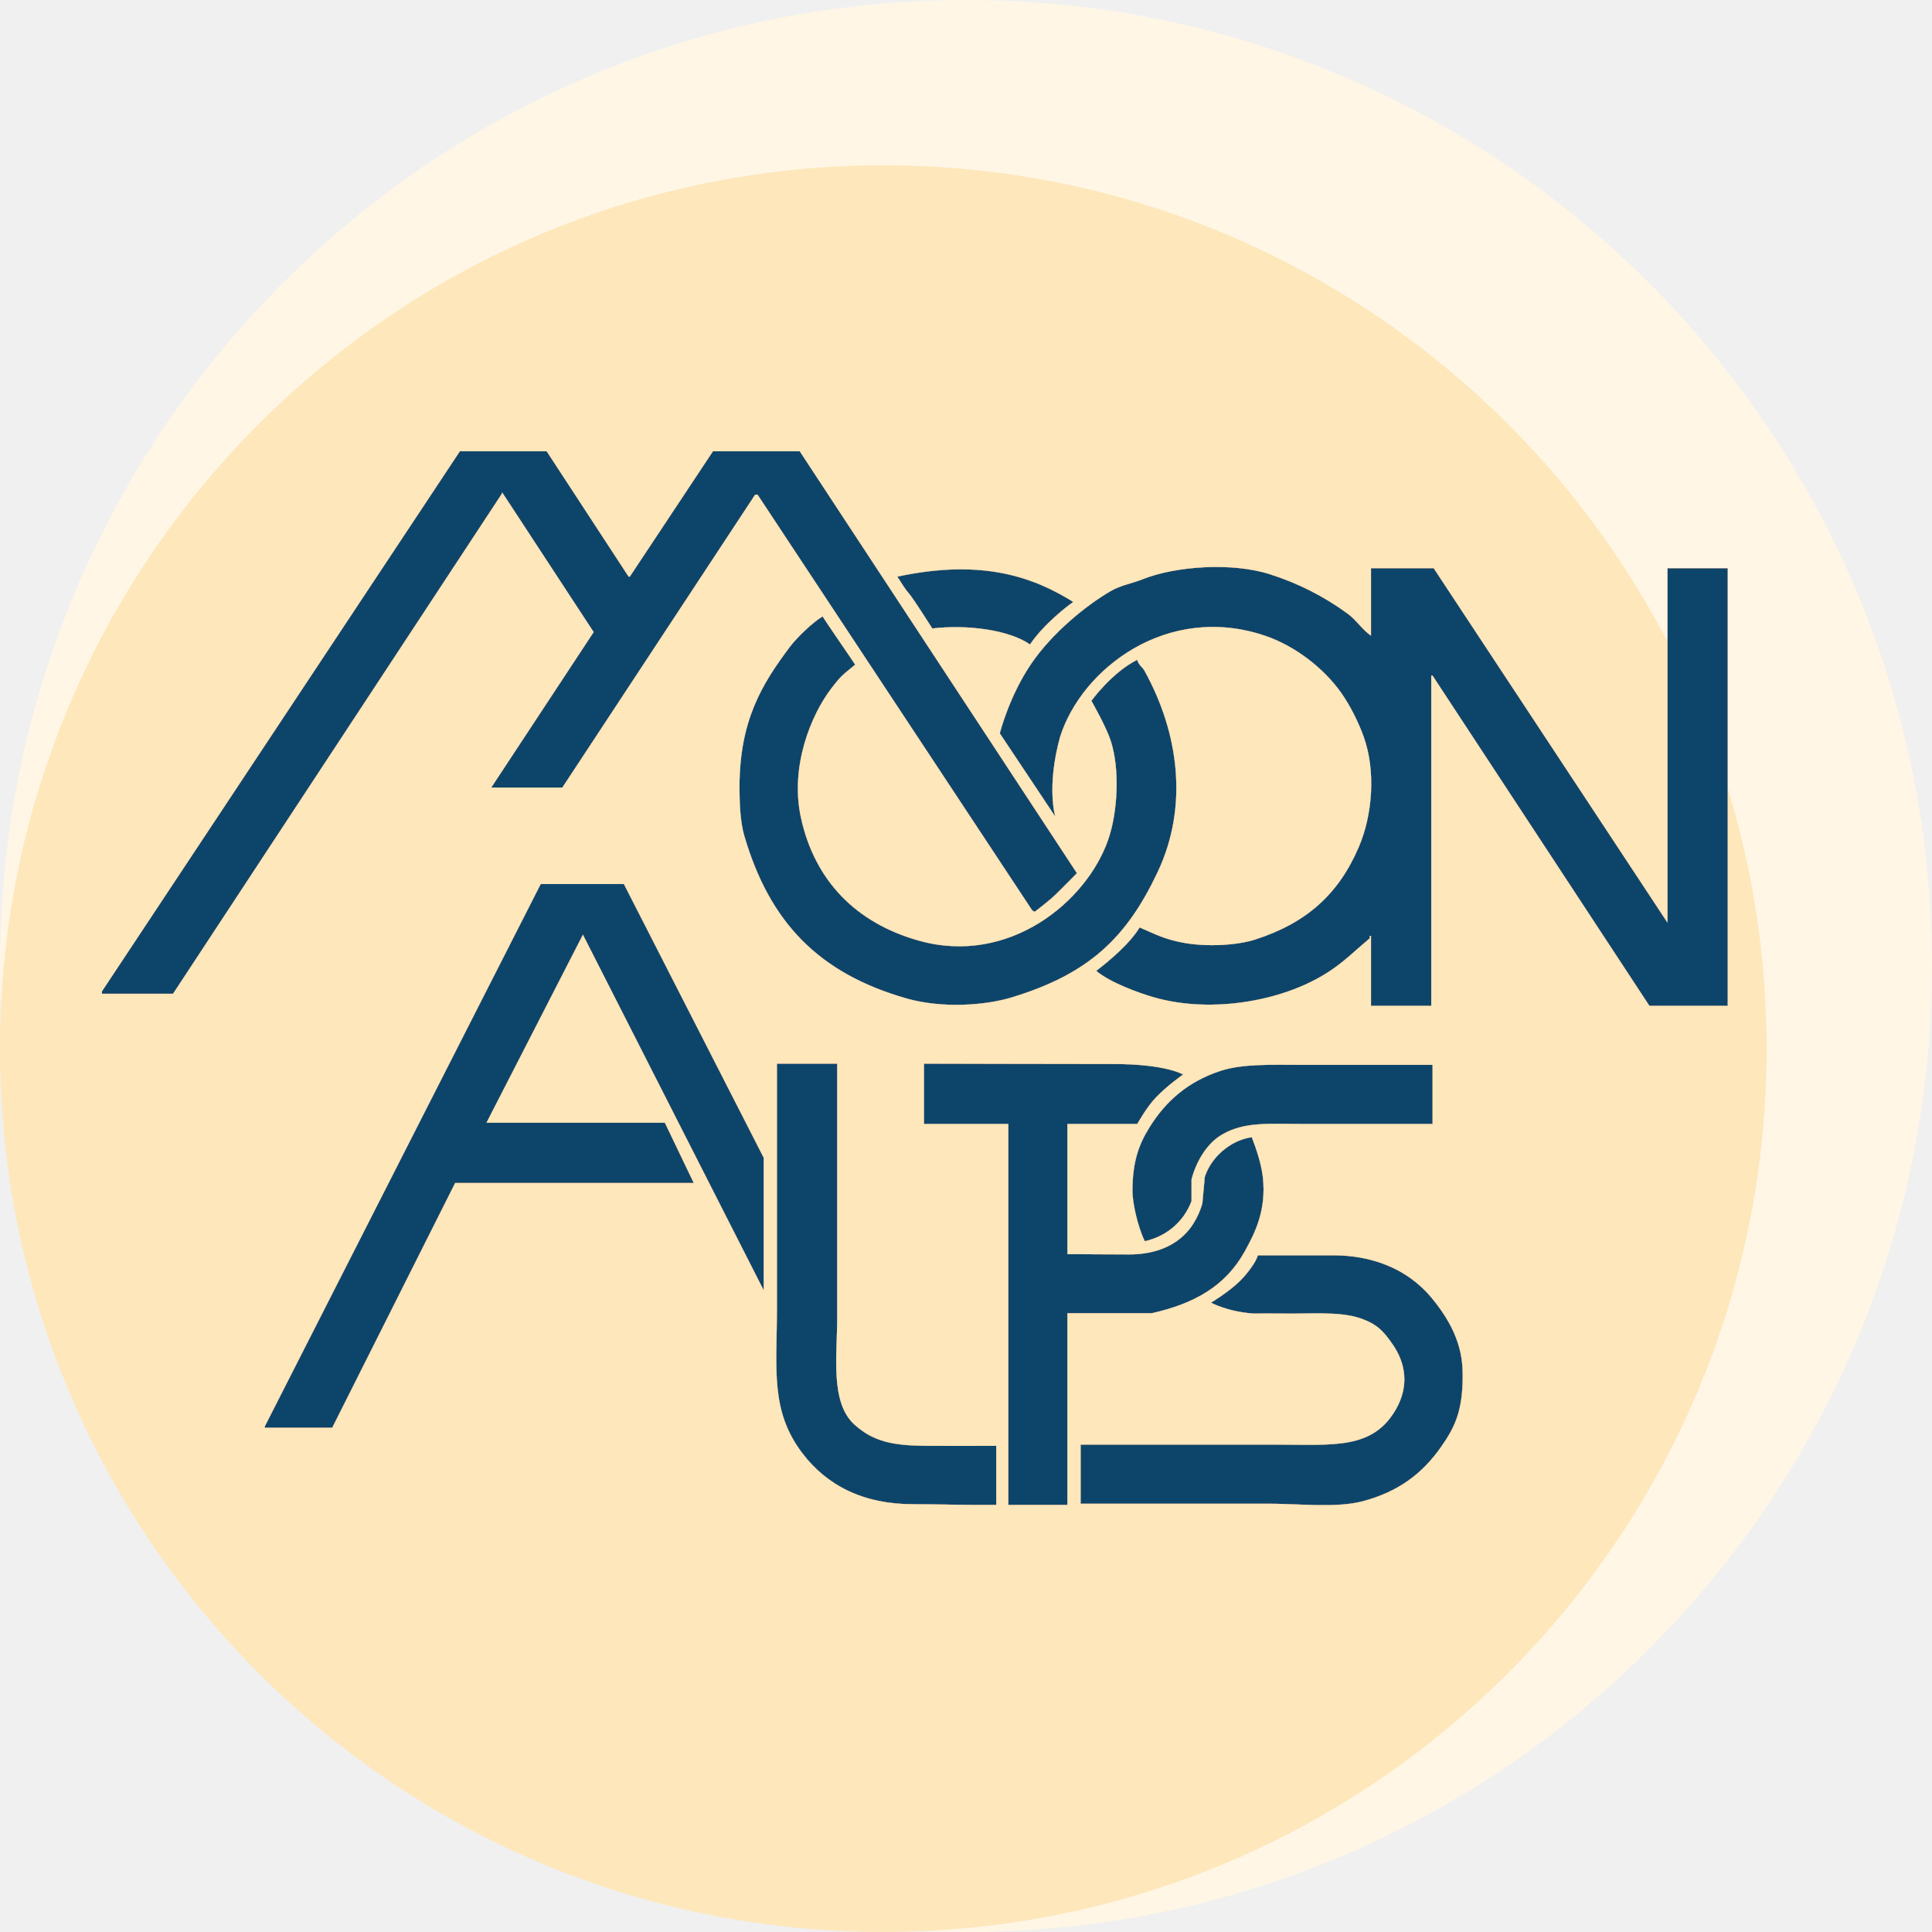
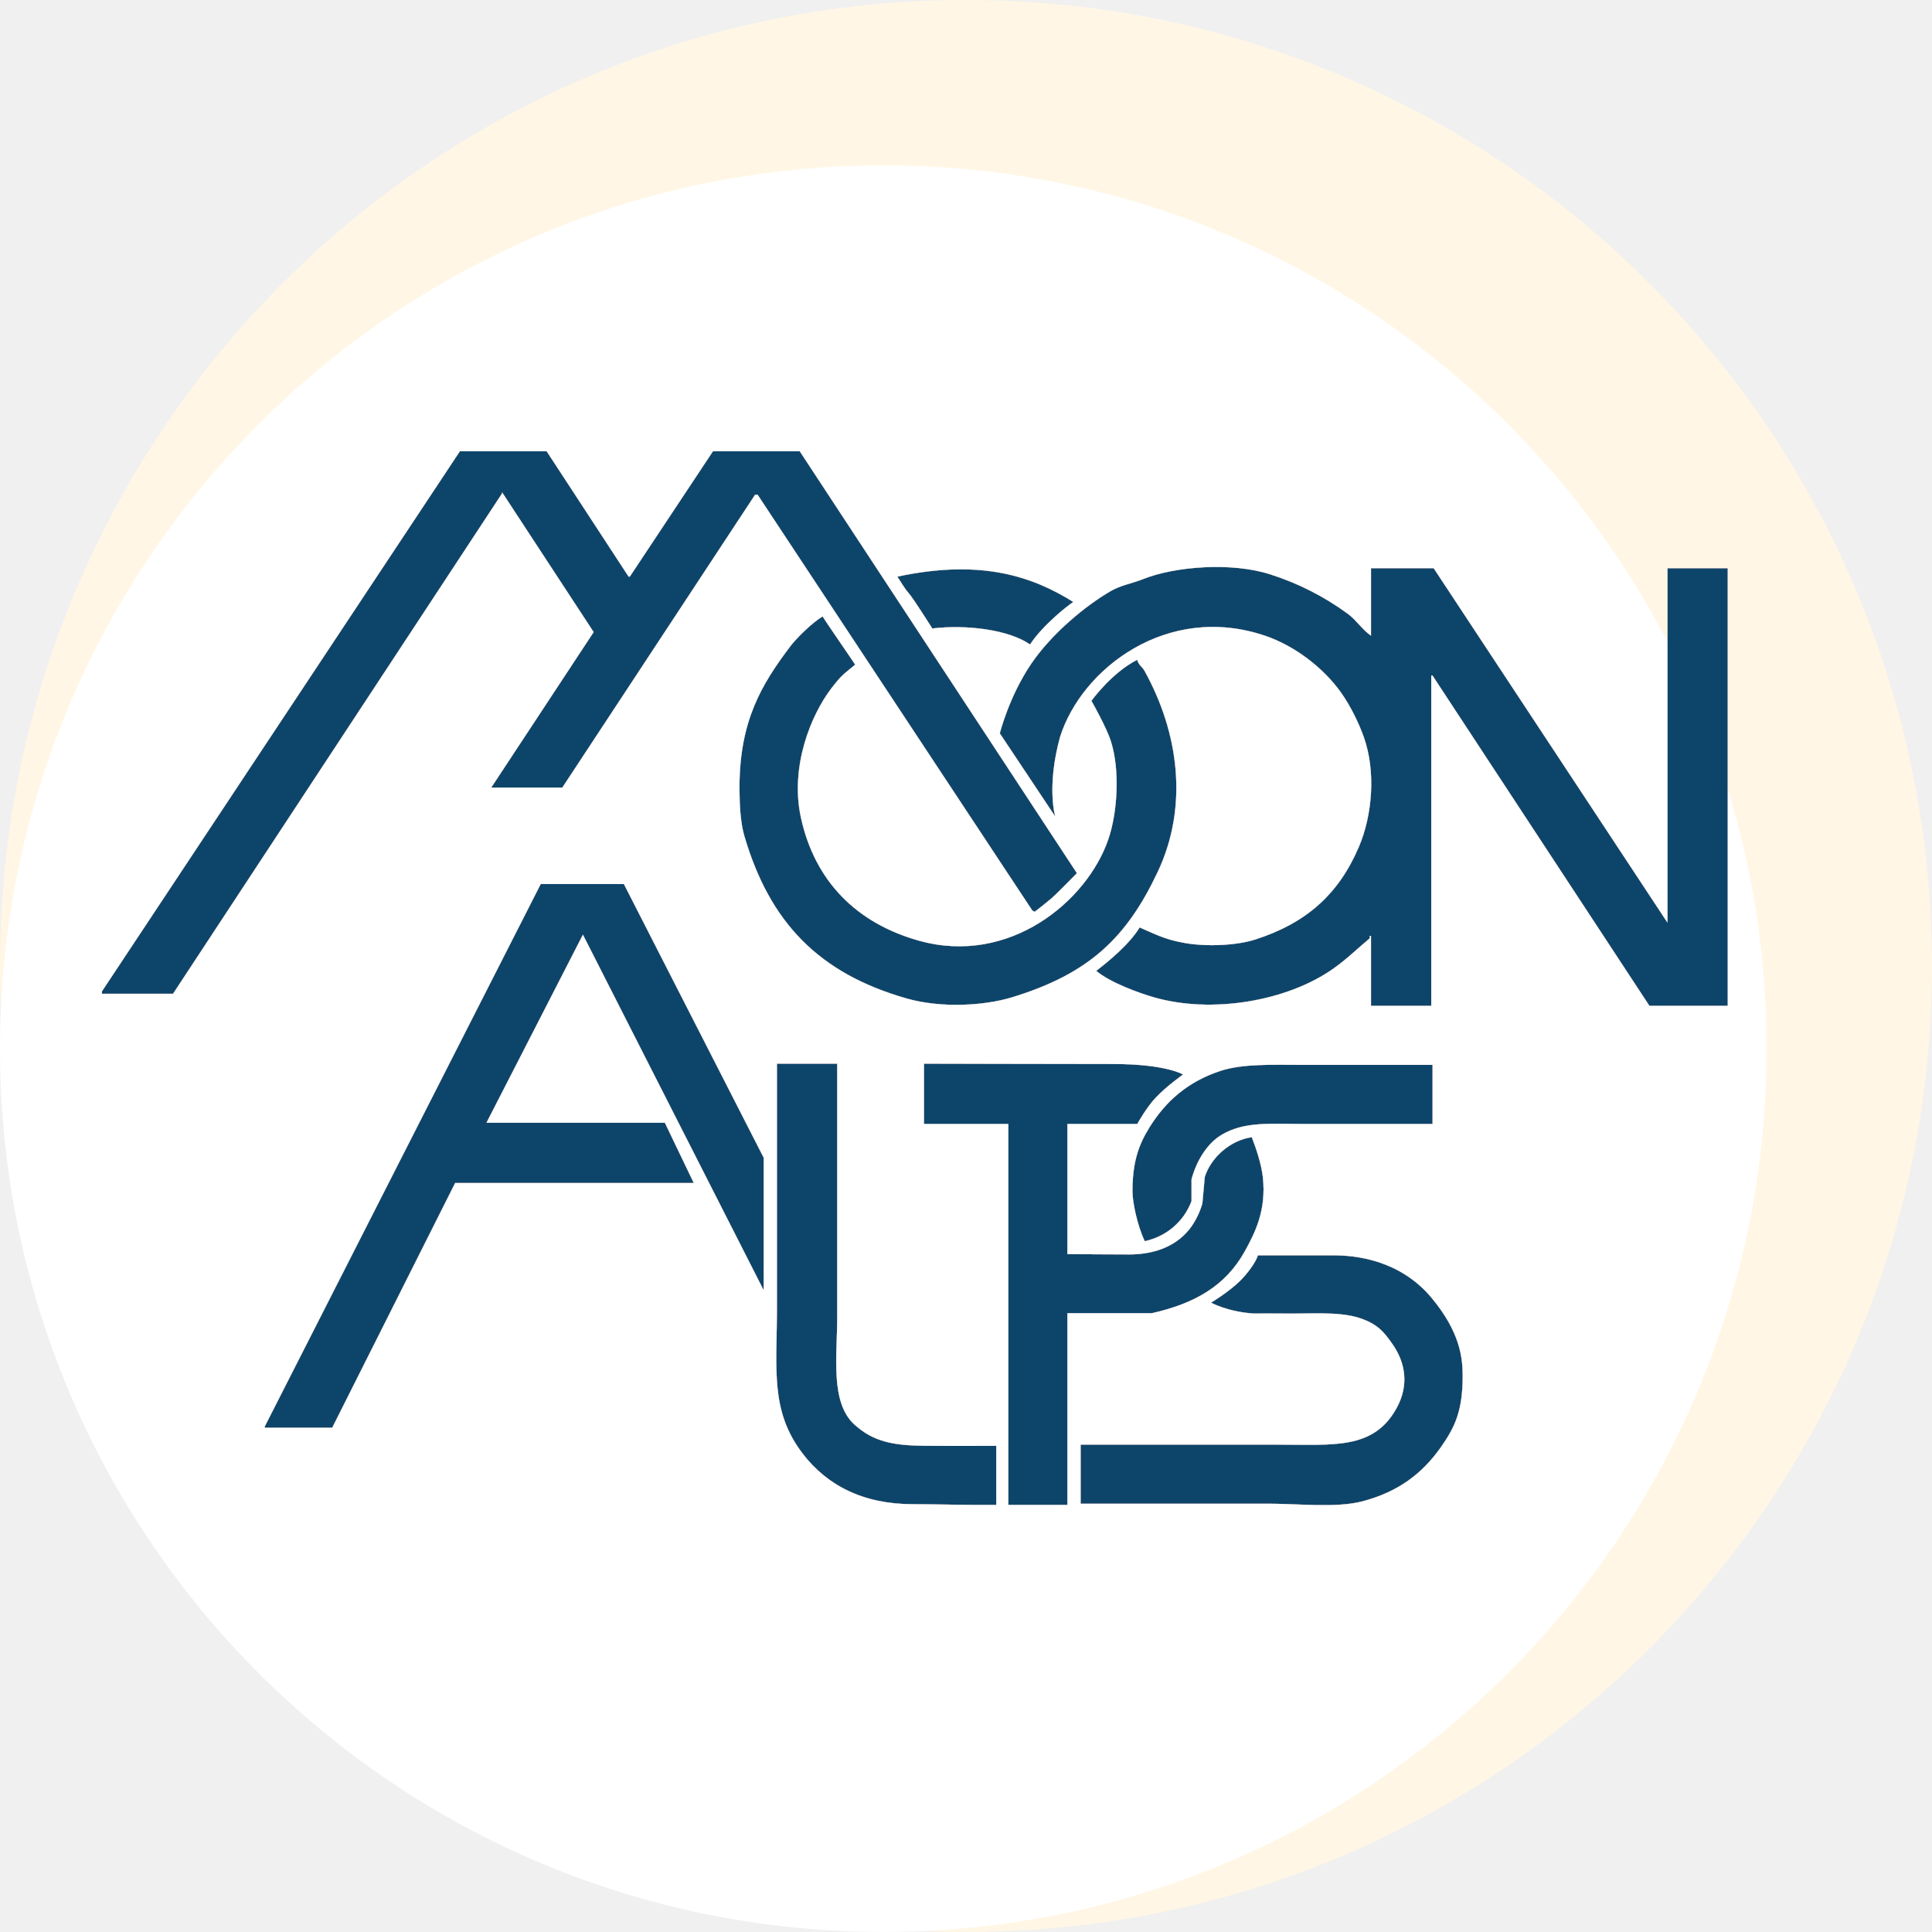
<svg xmlns="http://www.w3.org/2000/svg" width="2519.939" height="2520.034" viewBox="0 0 2519.939 2520.034">
  <defs>
    <style>
      .cls-1 {
        fill: #fff6e5;
      }

      .cls-2, .cls-4 {
-         fill: #fee7bb;
+         fill: #ffffff;
      }

      .cls-3 {
        filter: url(#filter);
      }

      .cls-4 {
        fill-rule: evenodd;
      }
    </style>
    <filter id="filter" filterUnits="userSpaceOnUse">
      <feFlood result="flood" flood-color="#09456a" />
      <feComposite result="composite" operator="in" in2="SourceGraphic" />
      <feBlend result="blend" in2="SourceGraphic" />
    </filter>
  </defs>
  <g id="Moons">
    <ellipse id="Moon_WIDE" class="cls-1" cx="1259.969" cy="1260.017" rx="1259.969" ry="1260.017" />
    <circle id="Moon_SMALL" class="cls-2" cx="1152.155" cy="1367.814" r="1152.155" />
  </g>
  <g id="MoonInfos_No3e" class="cls-3">
    <path id="MoonAlps_SHAPE-SQRD" class="cls-4" d="M987.372,1071.38L867.9,888.971v1.573L438.743,1543.12H346v-3.15L812.88,835.507H926.064l106.9,163.536h1.57L1143,835.507h113.18l361.56,550.363s-19.02,19.39-28.29,28.3c-8.28,7.97-26.73,22.02-26.73,22.02l-3.14-1.57-358.42-542.5h-3.14L946.5,1274.22H853.752m264.218,515.75H806.714L646.37,2109.18H558.338v-1.57L918.326,1400H1026.79l182.36,356.95v172.97l-235.8-463.87-1.572,3.14L847.586,1711.35H1080.24Zm108.47-155.65h78.6v331.79c0,48.82-9.28,109.98,22.28,138.74,24.47,22.29,49.89,27.5,92.03,27.92,28.15,0.27,59.42.16,93.19,0.02v77.05c-41.37.36-77.25-.93-108.86-0.93-64.6,0-112.08-24.41-143.97-66.33-42.45-55.81-33.27-110.14-33.27-189.05V1634.32Zm191.78,0s177.94,0.46,247.11.46c68.76,0,90.87,13.69,90.87,13.69s-21.36,14.94-35.85,30.33c-12.16,12.91-23.88,34.14-23.88,34.14h-91.18v169.83c28.2,0.07,56.23.4,80.47,0.4,35.83,0,64.25-12.41,81.45-36.57a105.112,105.112,0,0,0,14.14-29.88c1.05-12.57,2.1-22.01,3.15-34.59,7.8-24.93,32.76-47.86,61.31-51.89,5.69,14.64,12.55,34.86,14.46,52.32,4.69,42.91-10.15,72.43-23.89,97.06-24.74,44.31-64.52,67.53-121.05,80.2H1605.29v250.02h-77.03v-496.9H1418.22v-78.62Zm663.39,1.57v77.05H1910.26c-41.75,0-74.33-3.25-103.75,14.15-18.91,11.19-33.04,34.27-39.3,58.19v28.3c-9.98,26.72-32.64,46.15-61.01,52.3-10.04-21.17-16.02-51.48-16.02-64.88-0.01-38.15,7.91-60.57,22.01-83.34,21.54-34.8,50.67-60.08,92.75-73.91,29.33-9.64,68.34-7.86,106.89-7.86h169.78Zm-468.58-603.82c-7.96,5.23-39.37,29.84-56.48,55.47-27.31-19.14-82.45-26.27-127.45-20.88-43.42-68.212-22.43-30.74-45.58-67.617C1496.07,974.866,1562.82,1000.85,1613.03,1032.07Zm388.28-44.034h81.75l304.97,462.3v-462.3h78.6v570.8H2364.44l-282.96-430.85h-1.57v430.85h-78.6v-91.2h-1.57v3.14c-17.38,14.5-29.96,27.12-47.16,39.31-61.08,43.3-159.61,59.25-234.23,37.74-19.83-5.71-56.92-19.05-75.45-34.59,16.51-12.55,44.11-35.62,56.59-56.61,18.54,7.79,32.1,15.79,59.73,20.44,29.58,4.99,67.55,2.89,91.18-4.72,66.78-21.49,108.87-59.21,135.19-121.07,17.47-41.07,22.32-98.07,6.29-143.1-6.96-19.56-18.25-41.92-29.87-58.18-22.47-31.46-59.49-60.55-99.03-73.91-127.4-43.03-239.14,43.08-267.24,132.09-17.92,64.87-6.29,103.78-6.29,103.78l-72.31-108.5s11.95-48.06,40.98-90.77c27.03-39.77,71.05-75.86,103.64-94.78,13.41-7.78,27.28-9.69,42.44-15.72,42.34-16.835,115.99-22.023,165.06-6.292a350.084,350.084,0,0,1,102.18,51.892c10.81,8,18.73,20.67,29.87,28.3V988.036Zm-715.26,62.894c4.81,8.12,38.01,55.93,42.45,62.9-15.74,13.28-17.36,12.95-31.44,31.45-26.04,34.22-53.92,101.45-39.3,168.26,18.14,82.93,72.64,137.63,154.05,160.39,117.34,32.79,218.79-50.77,246.81-132.09,12.16-35.32,15.51-91.07,3.14-128.94-5.97-18.3-25.15-51.89-25.15-51.89s26.62-36.85,59.73-53.47c2.05,7.23,6.52,8.9,9.44,14.16,44.65,80.42,57.93,176.51,17.29,262.6-40.57,85.91-89.44,132.79-190.21,163.53-35.88,10.95-92,14.29-136.77,1.58-115.7-32.87-179.33-99.95-212.22-212.29-5.15-17.6-6.28-41.8-6.29-62.9-0.01-87.34,29.14-134.93,66.03-183.97C1252.08,1078.99,1272.55,1058.95,1286.05,1050.93Zm336.53,1157.34v-77.05h253.1c76.58,0,128.45,7.2,158.77-47.18,16.65-29.86,11.98-59.13-4.72-83.34-11.85-17.17-20.27-26.64-42.12-34.2-27.9-9.67-68.72-5.51-103.76-6.29-9.95-.22-26.2,0-36.16,0-33.83-2.41-55.02-14.15-55.02-14.15s22.63-13.56,37.73-28.3c8.99-8.77,21.2-24.87,23.27-33.42h99.57c27.8,0,85.71,5.78,127.13,55.43,37.13,44.5,40.54,78.44,40.54,101.82,0,45.89-10.22,67.01-28.3,92.77-24.33,34.68-55.63,58.43-102.18,70.76-33.9,8.99-83.4,3.15-122.62,3.15H1622.58Z" transform="translate(-213.031 -246.906)" />
  </g>
</svg>
